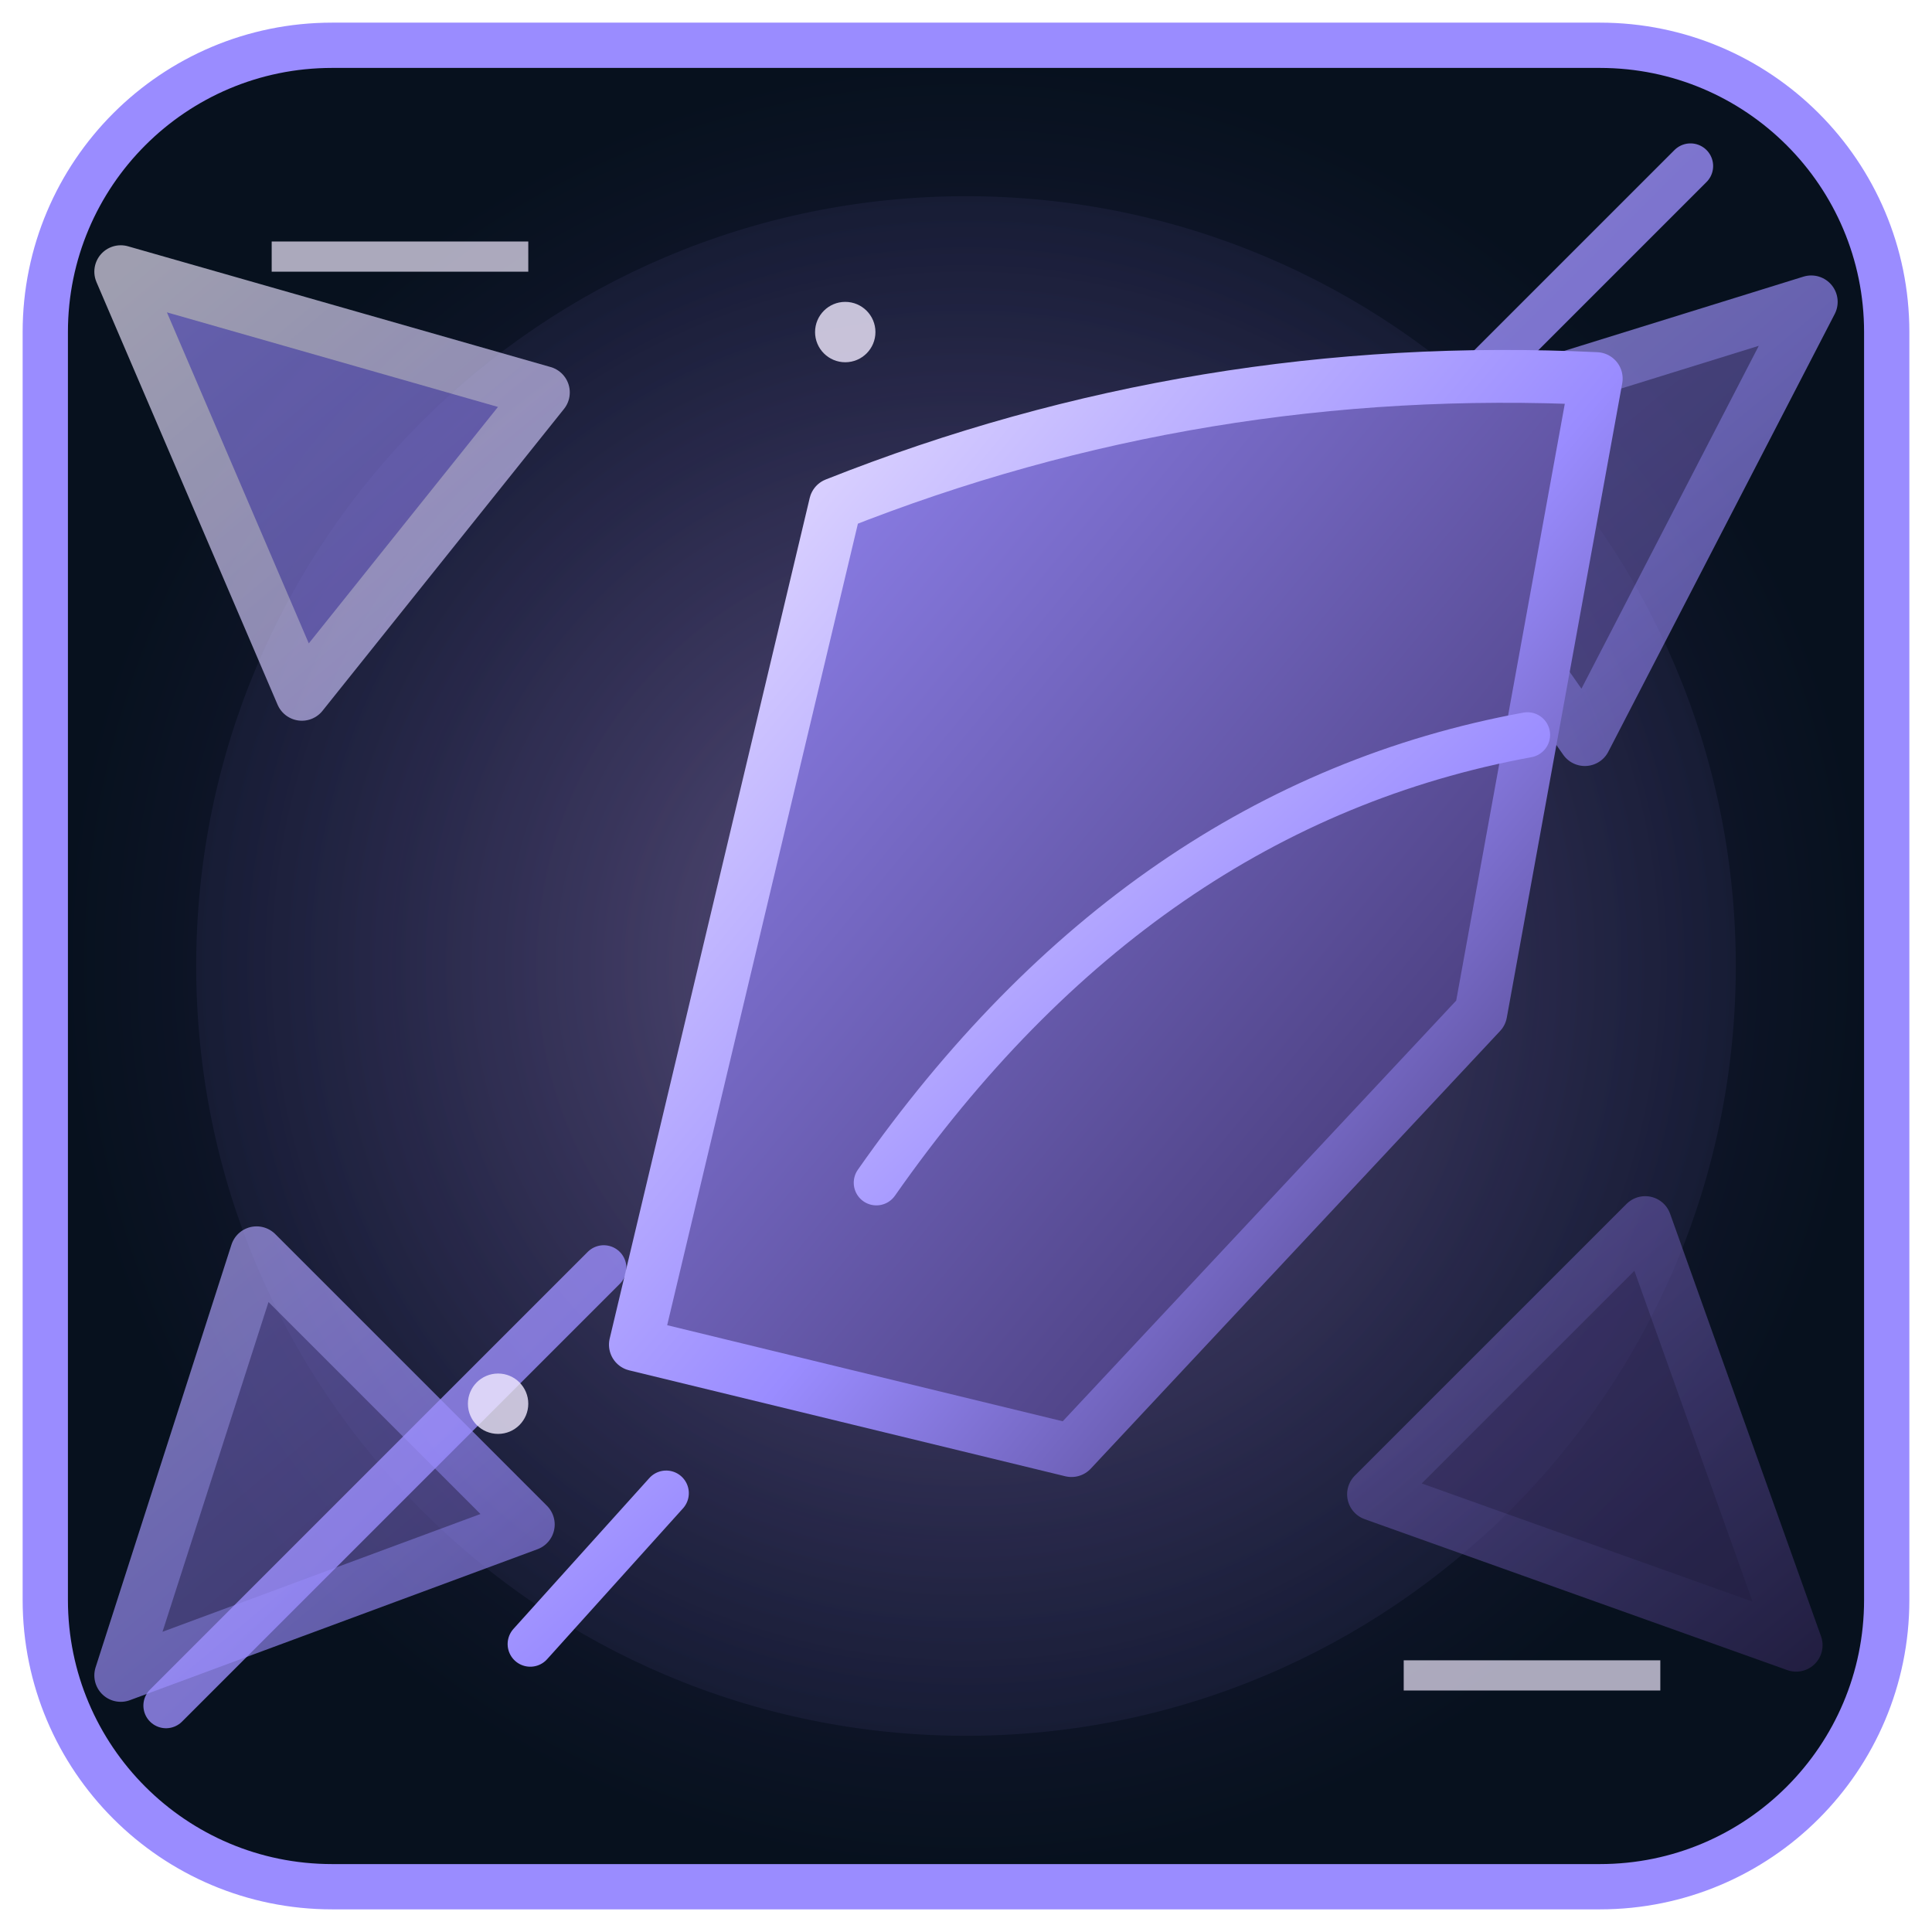
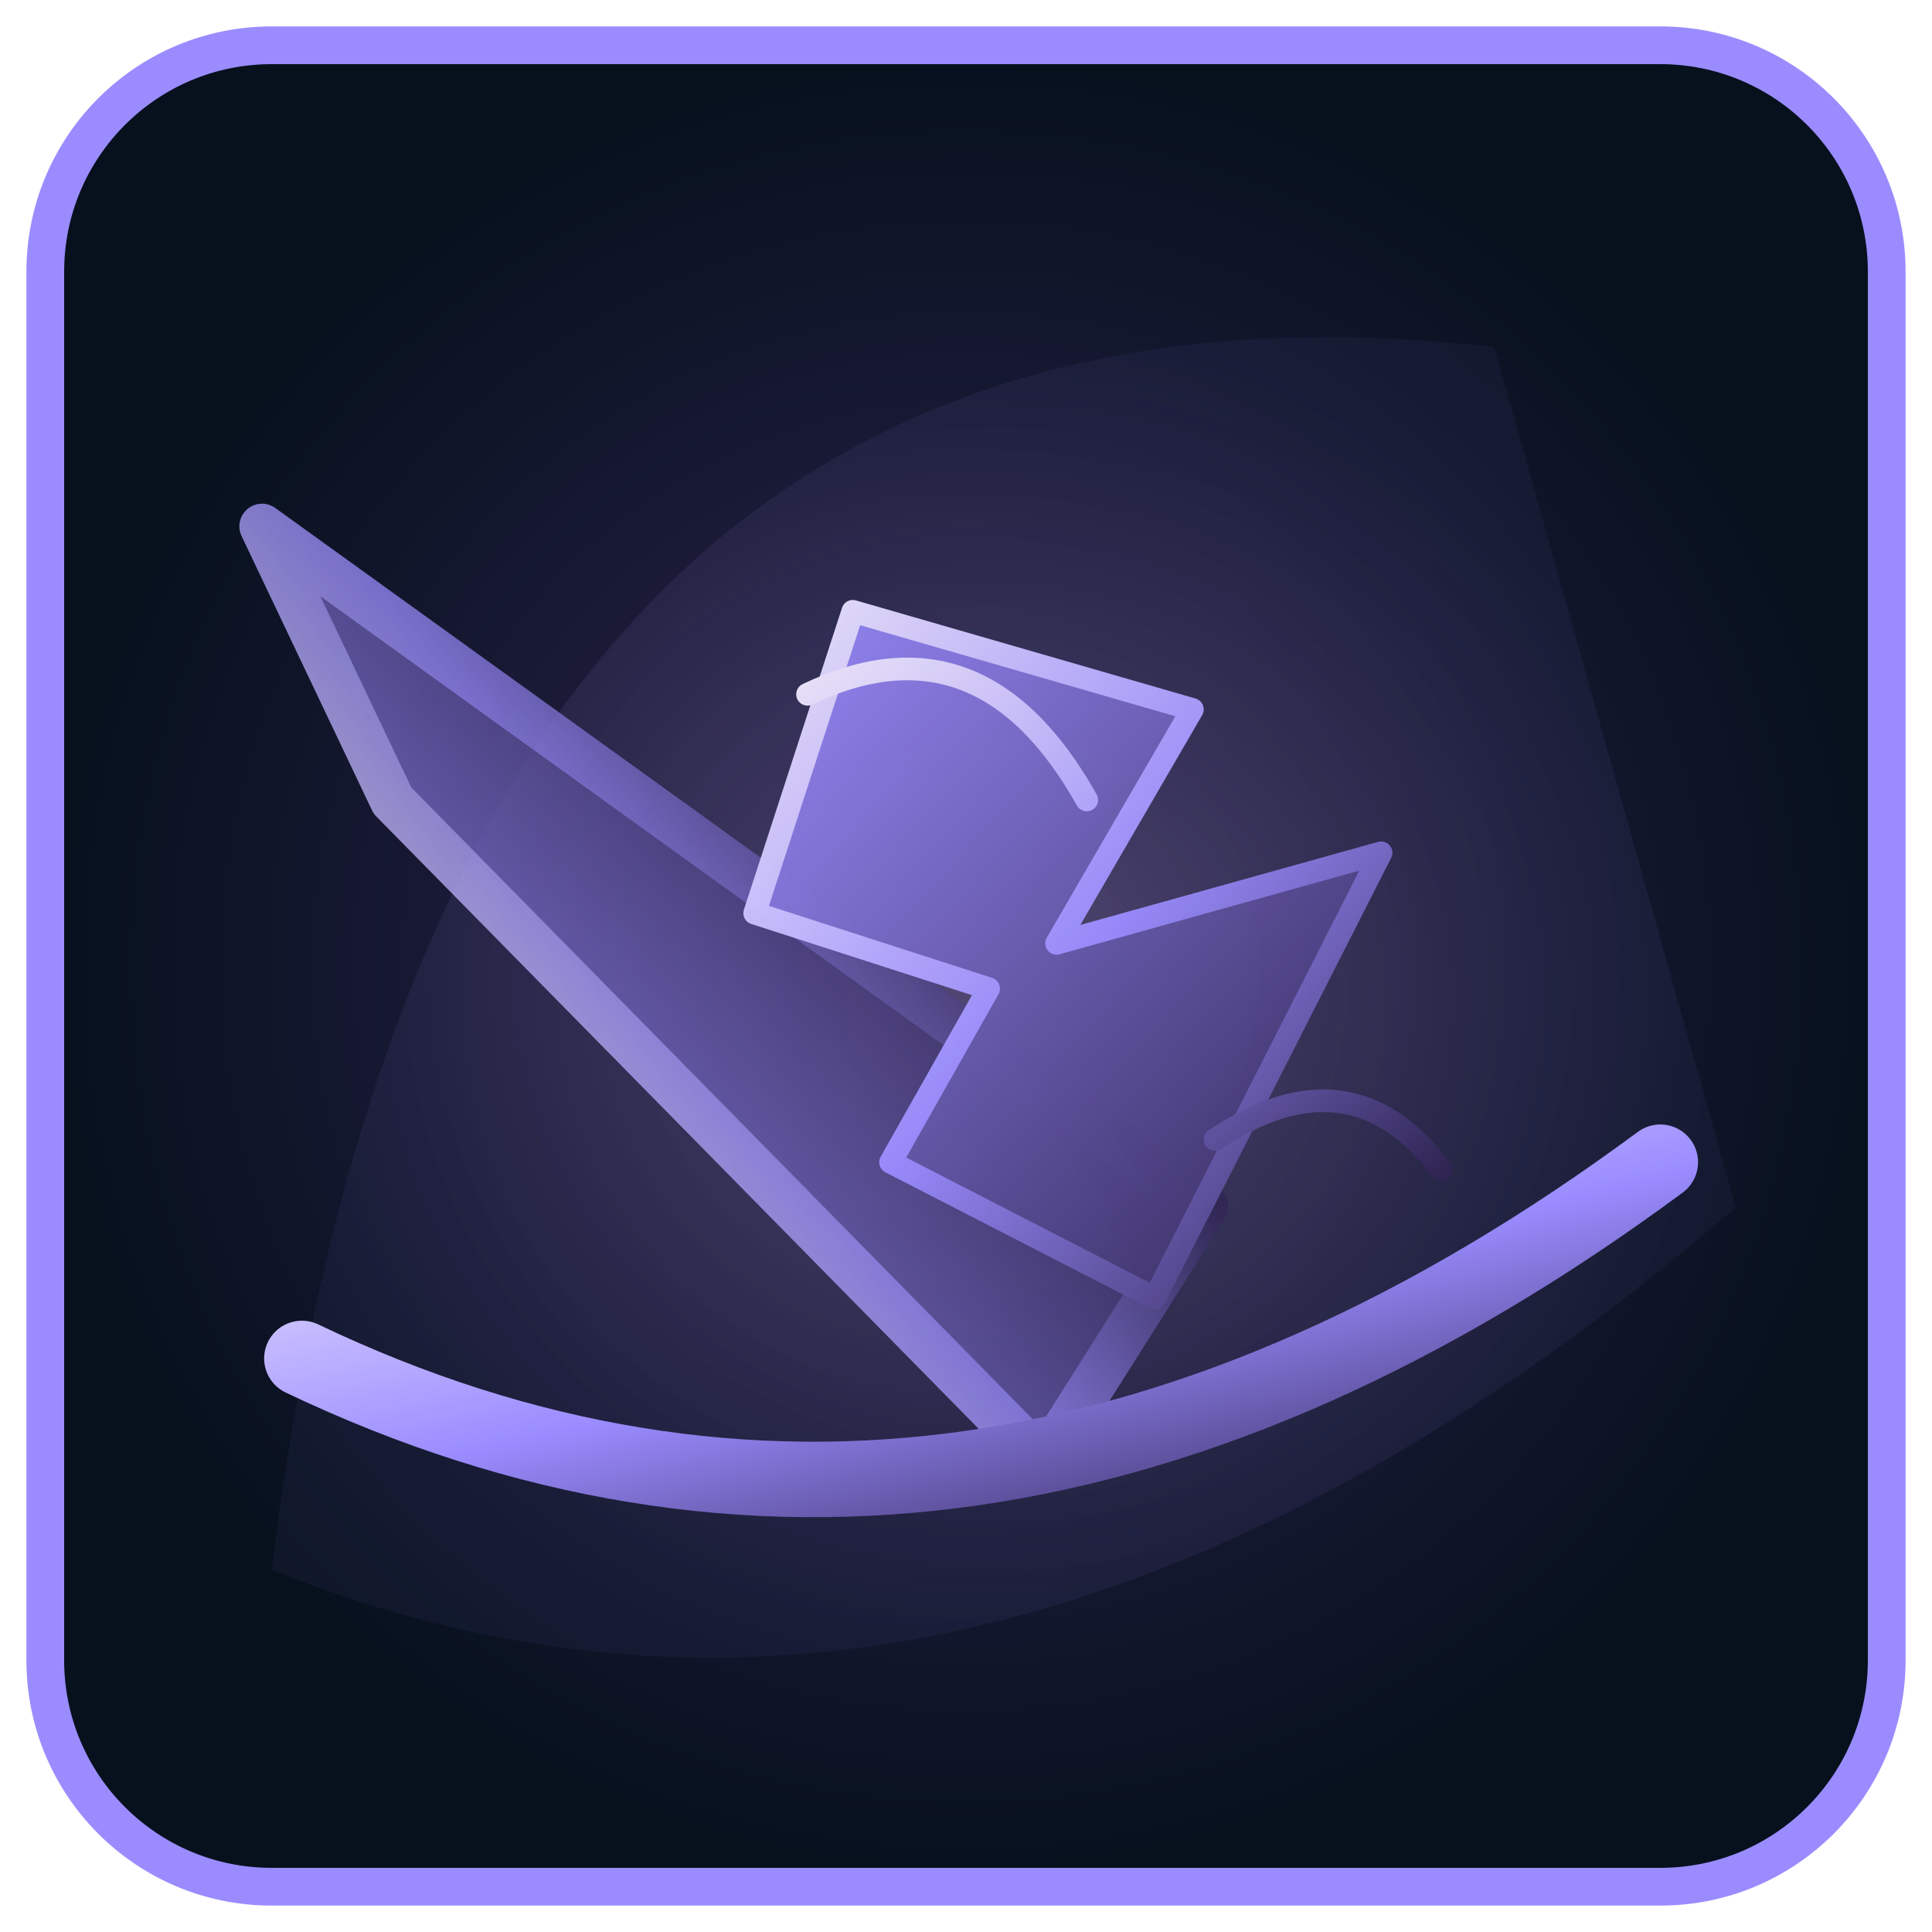
- <svg xmlns="http://www.w3.org/2000/svg" width="128" height="128" viewBox="0 0 128 128" role="img" aria-label="暮刃 Q 暗刃斬" data-skill-id="duskblade:Q">
+ <svg xmlns="http://www.w3.org/2000/svg" width="128" height="128" viewBox="0 0 128 128" role="img" aria-label="暮刃 Q 暗刃斬" data-skill-id="duskblade:Q" data-scene="sweep">
  <defs>
    <radialGradient id="ground">
      <stop stop-color="#302554" />
      <stop offset="1" stop-color="#07111e" />
    </radialGradient>
    <linearGradient id="bright" x2="1" y2="1">
      <stop stop-color="#f1eaff" />
      <stop offset=".52" stop-color="#9a8cff" />
      <stop offset="1" stop-color="#302554" />
    </linearGradient>
    <linearGradient id="metal" x2="1" y2="1">
      <stop stop-color="#9a8cff" />
      <stop offset="1" stop-color="#302554" />
    </linearGradient>
    <radialGradient id="accent">
      <stop stop-color="#f1eaff" stop-opacity=".9" />
      <stop offset="1" stop-color="#9a8cff" stop-opacity=".25" />
    </radialGradient>
  </defs>
-   <rect x="3" y="3" width="122" height="122" rx="19" fill="url(#ground)" stroke="#9a8cff" stroke-width="3" />
-   <circle cx="64" cy="64" r="51" fill="url(#accent)" opacity=".27" />
-   <g opacity=".65">
-     <path d="M8 18 L36 26 L20 46 Z M120 20 L91 29 L105 49 Z M8 111 L35 101 L17 83 Z M119 109 L91 99 L109 81 Z" fill="url(#metal)" stroke="url(#bright)" stroke-width="3.5" stroke-linejoin="round" />
+   <rect x="3" y="3" width="122" height="122" rx="15" fill="url(#ground)" stroke="#9a8cff" stroke-width="2.5" />
+   <path d="M18 104 Q29 15 99 23 L115 80 Q65 123 18 104 Z" fill="url(#accent)" opacity=".2" />
+   <g>
+     <g transform="rotate(-52 64 84)">
+       <path d="M57 96 L65 35 L74 17 L77 94 Z" fill="url(#metal)" stroke="url(#bright)" stroke-width="3" stroke-linejoin="round" opacity="0.75" />
+     </g>
+     <path d="M20 90 Q64 111 110 77" fill="none" stroke="url(#bright)" stroke-width="5" stroke-linecap="round" stroke-linejoin="round" opacity="1" />
+     <g transform="translate(40 32) scale(.5)" opacity=".95">
+       <path d="M33 17 L78 30 L60 61 L103 49 L73 108 L38 90 L51 67 L20 57 Z" fill="url(#metal)" stroke="url(#bright)" stroke-width="3" stroke-linejoin="round" opacity="1" />
+       <path d="M27 28 Q50 17 64 42 M81 87 Q99 75 111 91" fill="none" stroke="url(#bright)" stroke-width="3" stroke-linecap="round" stroke-linejoin="round" opacity="1" />
+     </g>
  </g>
-   <g opacity=".78">
-     <path d="M11 113 L40 84 M84 39 L112 11" fill="none" stroke="url(#bright)" stroke-width="3" stroke-linecap="round" stroke-linejoin="round" />
-   </g>
-   <g transform="translate(6 -6) rotate(-6 64 64)">
-     <path d="M33 92 L52 38 Q77 31 103 35 L91 76 L61 102 Z" fill="url(#metal)" stroke="url(#bright)" stroke-width="3.5" stroke-linejoin="round" />
-     <path d="M50 83 Q70 60 96 58 M34 102 L24 111" fill="none" stroke="url(#bright)" stroke-width="3" stroke-linecap="round" stroke-linejoin="round" />
-   </g>
-   <g>
-     <circle cx="56" cy="22" r="2" fill="#f1eaff" opacity=".8" />
-     <circle cx="105" cy="77" r="0" fill="#f1eaff" opacity=".8" />
-     <circle cx="33" cy="93" r="2" fill="#f1eaff" opacity=".8" />
-   </g>
-   <path d="M18 17 L35 17 M93 111 L110 111" stroke="#f1eaff" stroke-width="2" opacity=".7" />
</svg>
